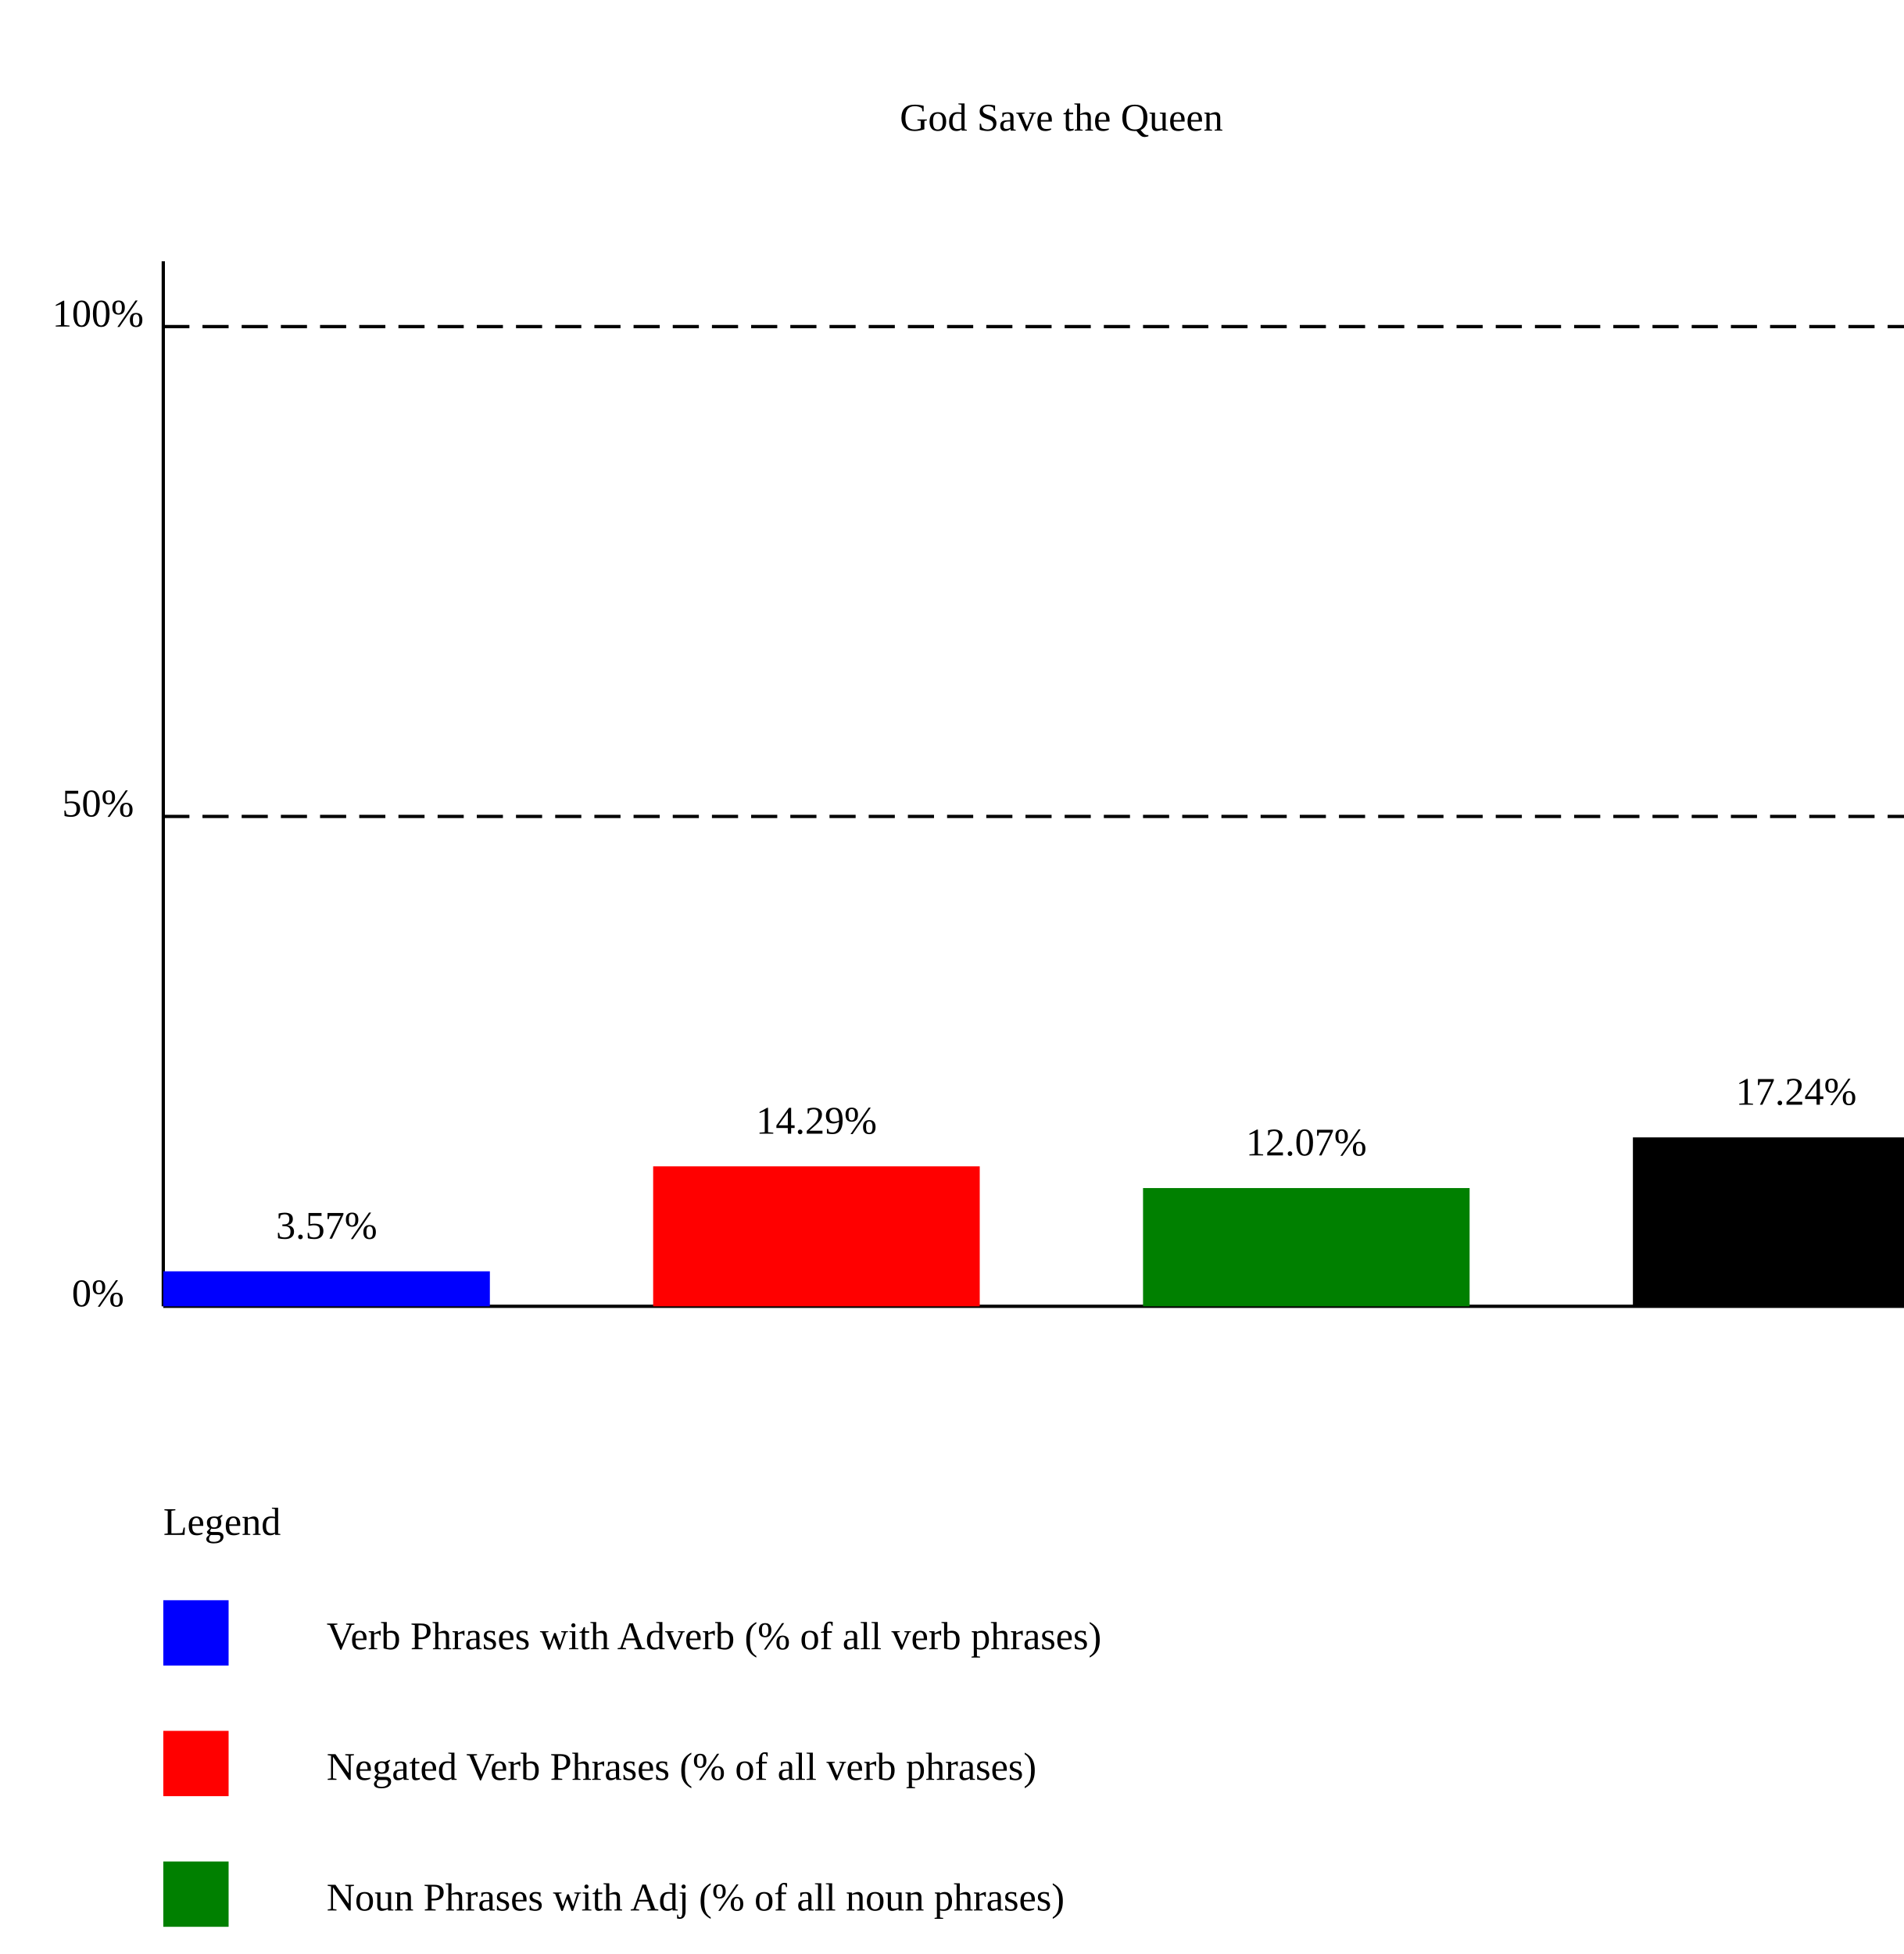
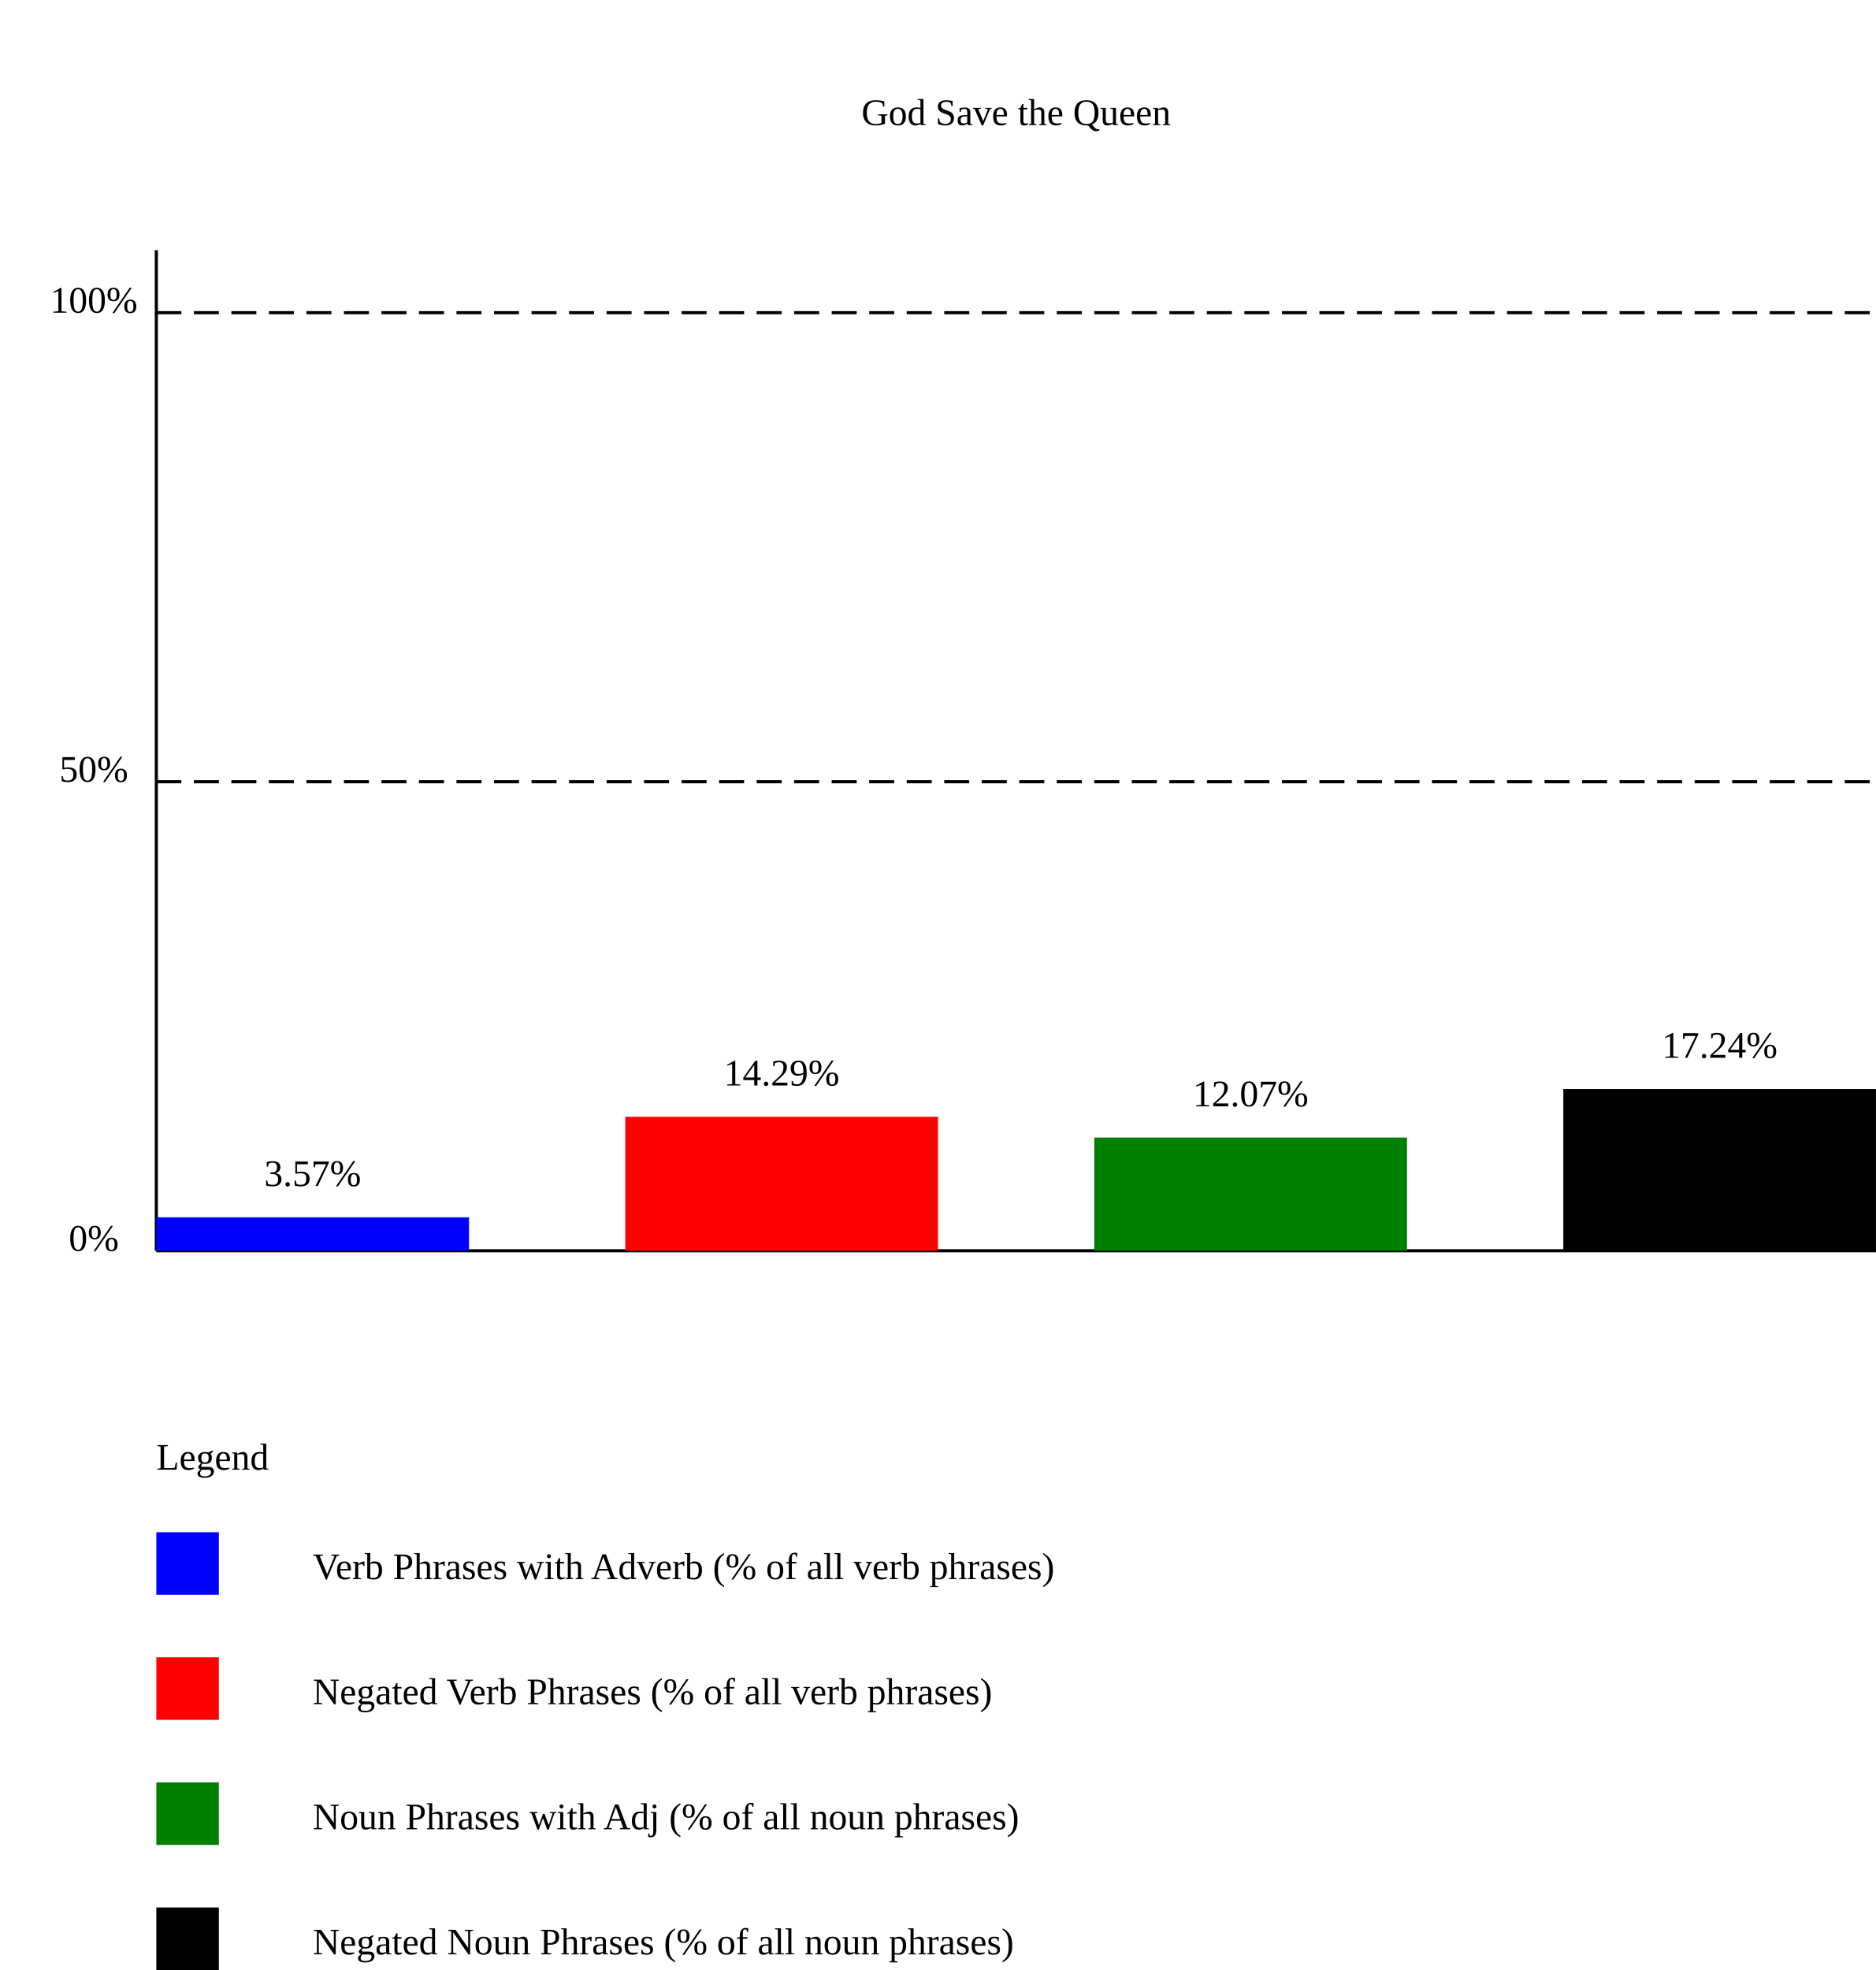
- <svg xmlns="http://www.w3.org/2000/svg" width="100%" height="100%">
+ <svg xmlns="http://www.w3.org/2000/svg" width="100%" height="100%" viewBox="0 0 600 630" preserveAspectRatio="xMidYMid">
  <text x="325" y="40" text-anchor="middle">God Save the Queen</text>
  <line x1="50" y1="400" x2="600" y2="400" style="stroke:rgb(0,0,0);stroke-width:1" />
  <line x1="50" y1="400" x2="50" y2="80" style="stroke:rgb(0,0,0);stroke-width:1" />
  <text x="30" y="400" text-anchor="middle">0%</text>
  <text x="30" y="250" text-anchor="middle">50%</text>
  <text x="30" y="100" text-anchor="middle">100%</text>
  <line x1="50" y1="250" x2="600" y2="250" style="stroke:rgb(0,0,0);stroke-width:1" stroke-dasharray="8 4" />
  <line x1="50" y1="100" x2="600" y2="100" style="stroke:rgb(0,0,0);stroke-width:1" stroke-dasharray="8 4" />
  <rect x="50" y="389.286" width="100" height="10.714" style="fill:blue" />
  <rect x="200" y="357.143" width="100" height="42.857" style="fill:red" />
  <rect x="350" y="363.793" width="100" height="36.207" style="fill:green" />
  <rect x="500" y="348.276" width="100" height="51.724" style="fill:black" />
  <text x="100" y="379.286" text-anchor="middle">3.57%</text>
  <text x="250" y="347.143" text-anchor="middle">14.29%</text>
  <text x="400" y="353.793" text-anchor="middle">12.07%</text>
  <text x="550" y="338.276" text-anchor="middle">17.24%</text>
  <text x="50" y="470" text-anchor="left">Legend</text>
  <rect x="50" y="490" width="20" height="20" style="fill:blue" />
  <text x="100" y="505" text-anchor="left">Verb Phrases with Adverb (% of all verb phrases)</text>
  <rect x="50" y="530" width="20" height="20" style="fill:red" />
  <text x="100" y="545" text-anchor="left">Negated Verb Phrases (% of all verb phrases)</text>
  <rect x="50" y="570" width="20" height="20" style="fill:green" />
  <text x="100" y="585" text-anchor="left">Noun Phrases with Adj (% of all noun phrases)</text>
  <rect x="50" y="610" width="20" height="20" style="fill:black" />
  <text x="100" y="625" text-anchor="left">Negated Noun Phrases (% of all noun phrases)</text>
</svg>
